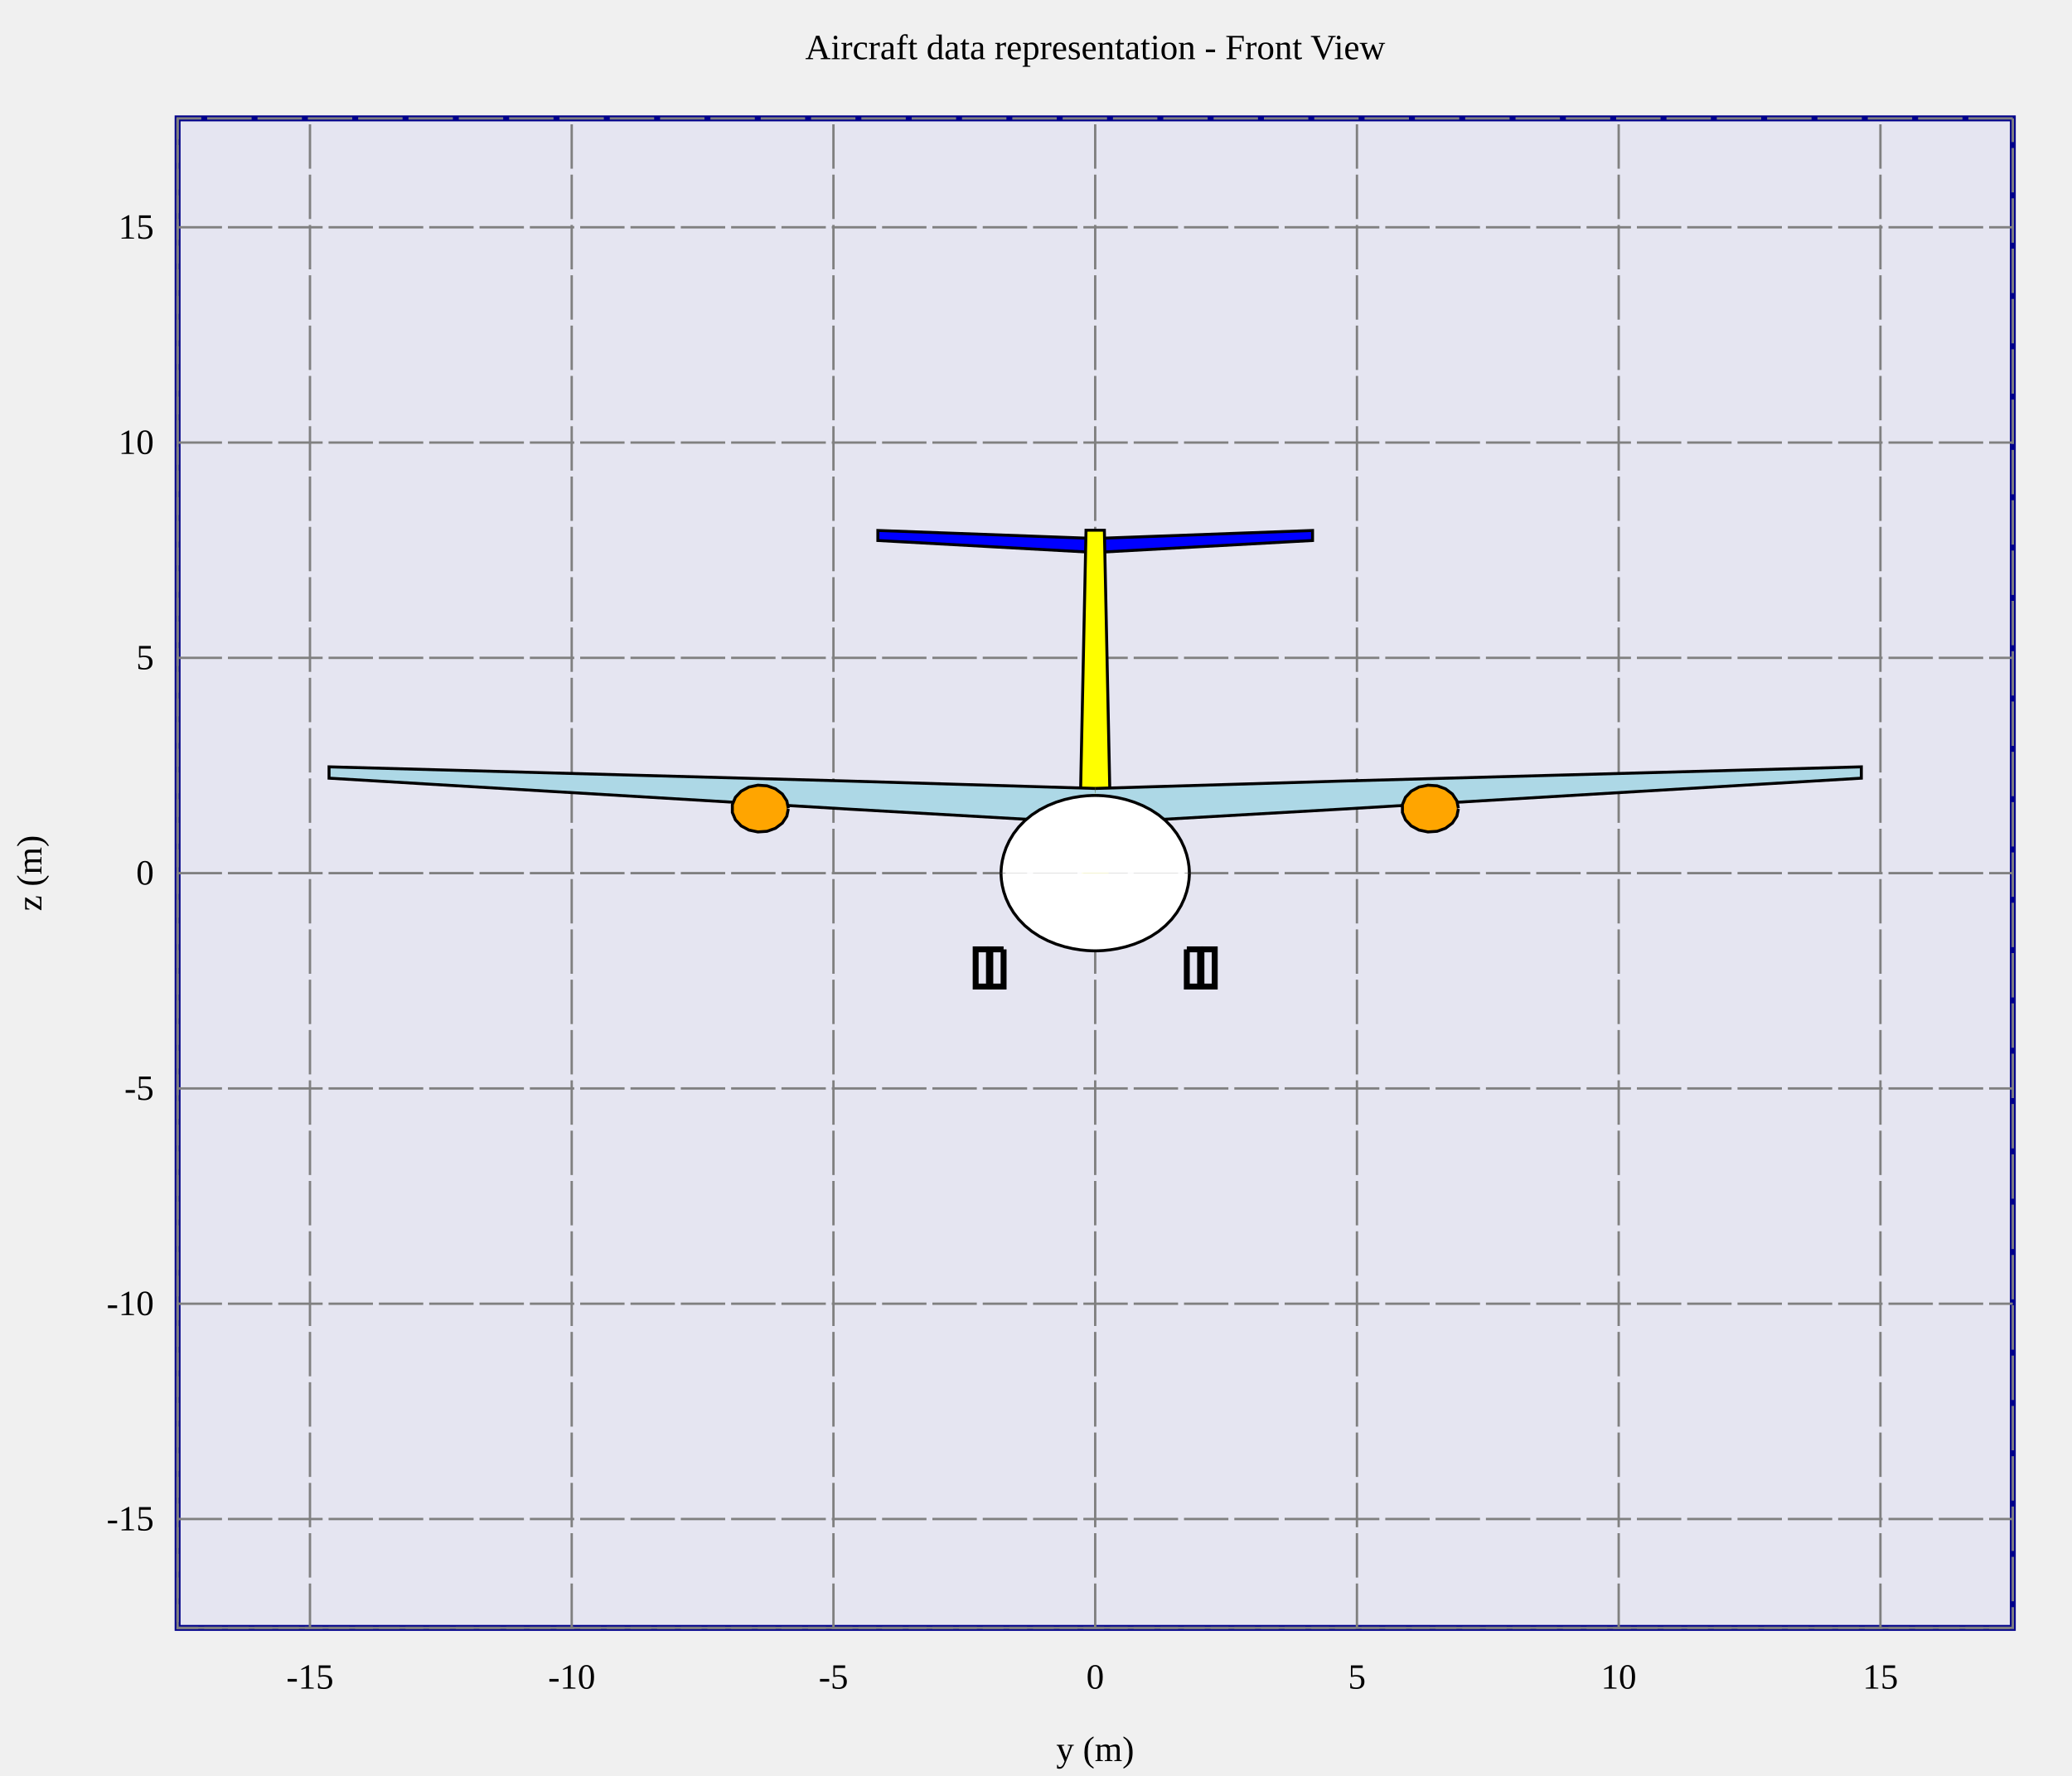
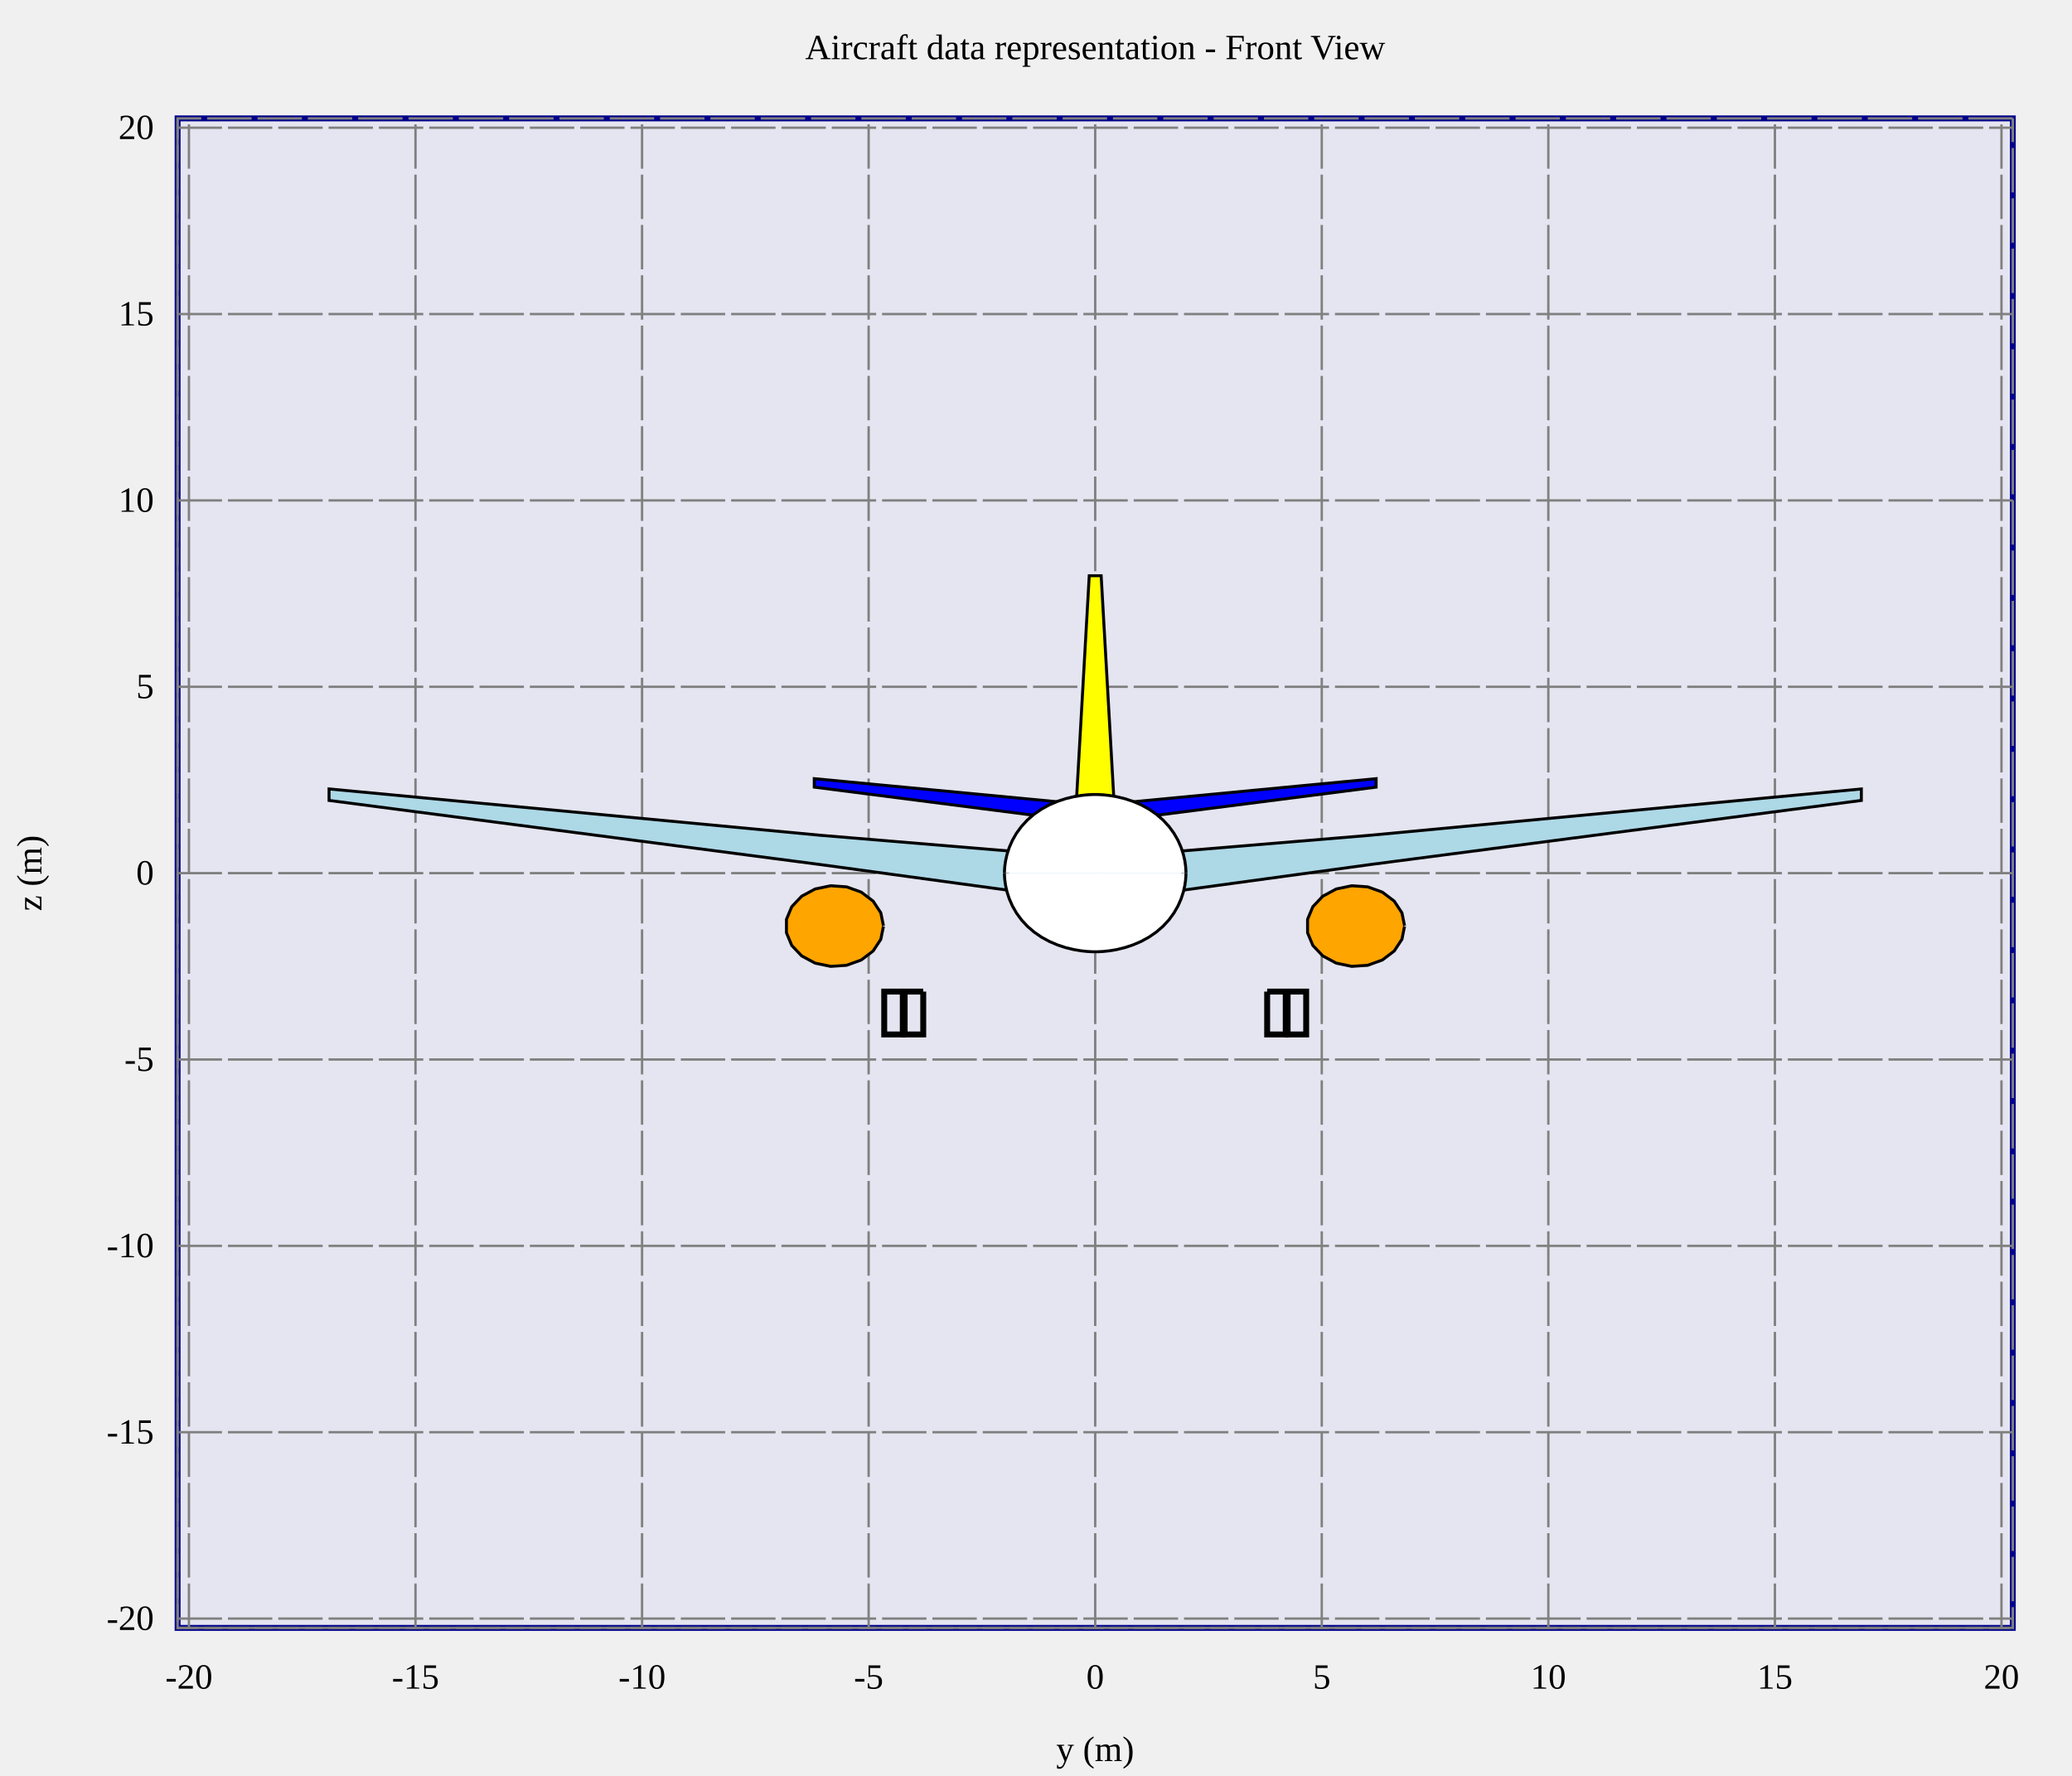
<svg xmlns="http://www.w3.org/2000/svg" id="svg" class="svg" width="700" height="600">
  <g id="page" width="700" height="600">
    <g id="graph" transform="translate(60,40)">
      <rect width="620" height="510" fill="blue" opacity="0.05" />
      <rect width="620" height="510" fill="none" opacity="1.0" style="stroke: darkblue; stroke-width: 2px;" />
      <g id="xAxis" class="axis" transform="translate(0,510)">
-         <g class="tick" transform="translate(44.71965,0)" style="opacity: 1;">
+         <g class="tick" transform="translate(3.826312,0)" style="opacity: 1;">
+           <line y2="-510" x2="0" style="fill: none; stroke: rgb(128, 128, 128); stroke-width: 0.8px; stroke-dasharray: 15px, 2px; font-style: normal; font-variant-caps: normal; font-weight: normal; font-size: 10px; line-height: normal; font-family: sans-serif; shape-rendering: geometricprecision;" />
+           <text dy=".71em" y="12" x="0" style="text-anchor: middle;">-20</text>
+         </g>
+         <g class="tick" transform="translate(80.36973,0)" style="opacity: 1;">
          <line y2="-510" x2="0" style="fill: none; stroke: rgb(128, 128, 128); stroke-width: 0.8px; stroke-dasharray: 15px, 2px; font-style: normal; font-variant-caps: normal; font-weight: normal; font-size: 10px; line-height: normal; font-family: sans-serif; shape-rendering: geometricprecision;" />
          <text dy=".71em" y="12" x="0" style="text-anchor: middle;">-15</text>
        </g>
-         <g class="tick" transform="translate(133.1464,0)" style="opacity: 1;">
+         <g class="tick" transform="translate(156.9132,0)" style="opacity: 1;">
          <line y2="-510" x2="0" style="fill: none; stroke: rgb(128, 128, 128); stroke-width: 0.8px; stroke-dasharray: 15px, 2px; font-style: normal; font-variant-caps: normal; font-weight: normal; font-size: 10px; line-height: normal; font-family: sans-serif; shape-rendering: geometricprecision;" />
          <text dy=".71em" y="12" x="0" style="text-anchor: middle;">-10</text>
        </g>
-         <g class="tick" transform="translate(221.5732,0)" style="opacity: 1;">
+         <g class="tick" transform="translate(233.4566,0)" style="opacity: 1;">
          <line y2="-510" x2="0" style="fill: none; stroke: rgb(128, 128, 128); stroke-width: 0.8px; stroke-dasharray: 15px, 2px; font-style: normal; font-variant-caps: normal; font-weight: normal; font-size: 10px; line-height: normal; font-family: sans-serif; shape-rendering: geometricprecision;" />
          <text dy=".71em" y="12" x="0" style="text-anchor: middle;">-5</text>
        </g>
        <g class="tick" transform="translate(310,0)" style="opacity: 1;">
          <line y2="-510" x2="0" style="fill: none; stroke: rgb(128, 128, 128); stroke-width: 0.8px; stroke-dasharray: 15px, 2px; font-style: normal; font-variant-caps: normal; font-weight: normal; font-size: 10px; line-height: normal; font-family: sans-serif; shape-rendering: geometricprecision;" />
          <text dy=".71em" y="12" x="0" style="text-anchor: middle;">0</text>
        </g>
-         <g class="tick" transform="translate(398.4268,0)" style="opacity: 1;">
+         <g class="tick" transform="translate(386.5434,0)" style="opacity: 1;">
          <line y2="-510" x2="0" style="fill: none; stroke: rgb(128, 128, 128); stroke-width: 0.8px; stroke-dasharray: 15px, 2px; font-style: normal; font-variant-caps: normal; font-weight: normal; font-size: 10px; line-height: normal; font-family: sans-serif; shape-rendering: geometricprecision;" />
          <text dy=".71em" y="12" x="0" style="text-anchor: middle;">5</text>
        </g>
-         <g class="tick" transform="translate(486.8536,0)" style="opacity: 1;">
+         <g class="tick" transform="translate(463.0868,0)" style="opacity: 1;">
          <line y2="-510" x2="0" style="fill: none; stroke: rgb(128, 128, 128); stroke-width: 0.8px; stroke-dasharray: 15px, 2px; font-style: normal; font-variant-caps: normal; font-weight: normal; font-size: 10px; line-height: normal; font-family: sans-serif; shape-rendering: geometricprecision;" />
          <text dy=".71em" y="12" x="0" style="text-anchor: middle;">10</text>
        </g>
-         <g class="tick" transform="translate(575.2803,0)" style="opacity: 1;">
+         <g class="tick" transform="translate(539.6303,0)" style="opacity: 1;">
          <line y2="-510" x2="0" style="fill: none; stroke: rgb(128, 128, 128); stroke-width: 0.8px; stroke-dasharray: 15px, 2px; font-style: normal; font-variant-caps: normal; font-weight: normal; font-size: 10px; line-height: normal; font-family: sans-serif; shape-rendering: geometricprecision;" />
          <text dy=".71em" y="12" x="0" style="text-anchor: middle;">15</text>
+         </g>
+         <g class="tick" transform="translate(616.1737,0)" style="opacity: 1;">
+           <line y2="-510" x2="0" style="fill: none; stroke: rgb(128, 128, 128); stroke-width: 0.8px; stroke-dasharray: 15px, 2px; font-style: normal; font-variant-caps: normal; font-weight: normal; font-size: 10px; line-height: normal; font-family: sans-serif; shape-rendering: geometricprecision;" />
+           <text dy=".71em" y="12" x="0" style="text-anchor: middle;">20</text>
        </g>
        <path class="domain" d="M0,-510V0H620V-510" style="fill: none; stroke: rgb(128, 128, 128); stroke-width: 0.8px; stroke-dasharray: 15px, 2px; font-style: normal; font-variant-caps: normal; font-weight: normal; font-size: 10px; line-height: normal; font-family: sans-serif; shape-rendering: geometricprecision;" />
      </g>
      <g id="yAxis" class="axis">
-         <g class="tick" transform="translate(0,473.2145)" style="opacity: 1;">
+         <g class="tick" transform="translate(0,506.8525)" style="opacity: 1;">
+           <line x2="620" y2="0" style="fill: none; stroke: rgb(128, 128, 128); stroke-dasharray: 15px, 2px; stroke-width: 0.8px; shape-rendering: geometricprecision;" />
+           <text dy=".32em" x="-8" y="0" style="text-anchor: end;">-20</text>
+         </g>
+         <g class="tick" transform="translate(0,443.8894)" style="opacity: 1;">
          <line x2="620" y2="0" style="fill: none; stroke: rgb(128, 128, 128); stroke-dasharray: 15px, 2px; stroke-width: 0.8px; shape-rendering: geometricprecision;" />
          <text dy=".32em" x="-8" y="0" style="text-anchor: end;">-15</text>
        </g>
-         <g class="tick" transform="translate(0,400.4763)" style="opacity: 1;">
+         <g class="tick" transform="translate(0,380.9263)" style="opacity: 1;">
          <line x2="620" y2="0" style="fill: none; stroke: rgb(128, 128, 128); stroke-dasharray: 15px, 2px; stroke-width: 0.8px; shape-rendering: geometricprecision;" />
          <text dy=".32em" x="-8" y="0" style="text-anchor: end;">-10</text>
        </g>
-         <g class="tick" transform="translate(0,327.7382)" style="opacity: 1;">
+         <g class="tick" transform="translate(0,317.9631)" style="opacity: 1;">
          <line x2="620" y2="0" style="fill: none; stroke: rgb(128, 128, 128); stroke-dasharray: 15px, 2px; stroke-width: 0.8px; shape-rendering: geometricprecision;" />
          <text dy=".32em" x="-8" y="0" style="text-anchor: end;">-5</text>
        </g>
        <g class="tick" transform="translate(0,255)" style="opacity: 1;">
          <line x2="620" y2="0" style="fill: none; stroke: rgb(128, 128, 128); stroke-dasharray: 15px, 2px; stroke-width: 0.8px; shape-rendering: geometricprecision;" />
          <text dy=".32em" x="-8" y="0" style="text-anchor: end;">0</text>
        </g>
-         <g class="tick" transform="translate(0,182.2618)" style="opacity: 1;">
+         <g class="tick" transform="translate(0,192.0369)" style="opacity: 1;">
          <line x2="620" y2="0" style="fill: none; stroke: rgb(128, 128, 128); stroke-dasharray: 15px, 2px; stroke-width: 0.8px; shape-rendering: geometricprecision;" />
          <text dy=".32em" x="-8" y="0" style="text-anchor: end;">5</text>
        </g>
-         <g class="tick" transform="translate(0,109.5237)" style="opacity: 1;">
+         <g class="tick" transform="translate(0,129.0737)" style="opacity: 1;">
          <line x2="620" y2="0" style="fill: none; stroke: rgb(128, 128, 128); stroke-dasharray: 15px, 2px; stroke-width: 0.8px; shape-rendering: geometricprecision;" />
          <text dy=".32em" x="-8" y="0" style="text-anchor: end;">10</text>
        </g>
-         <g class="tick" transform="translate(0,36.78552)" style="opacity: 1;">
+         <g class="tick" transform="translate(0,66.11059)" style="opacity: 1;">
          <line x2="620" y2="0" style="fill: none; stroke: rgb(128, 128, 128); stroke-dasharray: 15px, 2px; stroke-width: 0.8px; shape-rendering: geometricprecision;" />
          <text dy=".32em" x="-8" y="0" style="text-anchor: end;">15</text>
+         </g>
+         <g class="tick" transform="translate(0,3.14745)" style="opacity: 1;">
+           <line x2="620" y2="0" style="fill: none; stroke: rgb(128, 128, 128); stroke-dasharray: 15px, 2px; stroke-width: 0.8px; shape-rendering: geometricprecision;" />
+           <text dy=".32em" x="-8" y="0" style="text-anchor: end;">20</text>
        </g>
        <path class="domain" d="M620,0H0V510H620" style="fill: none; stroke: rgb(128, 128, 128); stroke-dasharray: 15px, 2px; stroke-width: 0.8px; shape-rendering: geometricprecision;" />
      </g>
      <g id="xy" class="xy">
-         <path id="line" d="M310,142.433L382.927,139.748L382.927,142.14L310,146.152" class="line" style="fill:none; stroke:black; stroke-width:2" />
-         <path id="area" d="M310,142.433L382.927,139.748L382.927,142.14L310,146.152L310,255L382.927,255L382.927,255L310,255Z" class="area" style="fill:blue;" opacity="1" />
+         <path id="line" d="M310,232.602L404.415,223.626L404.415,225.5L310,237.605" class="line" style="fill:none; stroke:black; stroke-width:2" />
+         <path id="area" d="M310,232.602L404.415,223.626L404.415,225.5L310,237.605L310,255L404.415,255L404.415,255L310,255Z" class="area" style="fill:blue;" opacity="1" />
      </g>
      <g id="xy" class="xy">
-         <path id="line" d="M310,142.433L237.073,139.748L237.073,142.14L310,146.152" class="line" style="fill:none; stroke:black; stroke-width:2" />
-         <path id="area" d="M310,142.433L237.073,139.748L237.073,142.14L310,146.152L310,255L237.073,255L237.073,255L310,255Z" class="area" style="fill:blue;" opacity="1" />
+         <path id="line" d="M310,232.602L215.585,223.626L215.585,225.5L310,237.605" class="line" style="fill:none; stroke:black; stroke-width:2" />
+         <path id="area" d="M310,232.602L215.585,223.626L215.585,225.5L310,237.605L310,255L215.585,255L215.585,255L310,255Z" class="area" style="fill:blue;" opacity="1" />
      </g>
      <g id="xy" class="xy">
-         <path id="line" d="M314.532,231.724L312.611,139.637L307.389,139.637L305.468,231.724" class="line" style="fill:none; stroke:black; stroke-width:2" />
-         <path id="area" d="M314.532,231.724L312.611,139.637L307.389,139.637L305.468,231.724L305.468,255L307.389,255L312.611,255L314.532,255Z" class="area" style="fill:yellow;" opacity="1" />
+         <path id="line" d="M315.751,228.933L311.541,155.015L308.459,155.015L304.249,228.933" class="line" style="fill:none; stroke:black; stroke-width:2" />
+         <path id="area" d="M315.751,228.933L311.541,155.015L308.459,155.015L304.249,228.933L304.249,255L308.459,255L311.541,255L315.751,255Z" class="area" style="fill:yellow;" opacity="1" />
      </g>
      <g id="xy" class="xy">
-         <path id="line" d="M310,226.88L393.521,224.381L568.333,219.599L568.333,222.444L393.521,232.854L310,237.634" class="line" style="fill:none; stroke:black; stroke-width:2" />
-         <path id="area" d="M310,226.88L393.521,224.381L568.333,219.599L568.333,222.444L393.521,232.854L310,237.634L310,255L393.521,255L568.333,255L568.333,255L393.521,255L310,255Z" class="area" style="fill:lightblue;" opacity="1" />
+         <path id="line" d="M310,250.45L402.8,242.715L568.333,227.102L568.333,229.998L402.8,251.609L310,264.289" class="line" style="fill:none; stroke:black; stroke-width:2" />
+         <path id="area" d="M310,250.45L402.8,242.715L568.333,227.102L568.333,229.998L402.8,251.609L310,264.289L310,255L402.8,255L568.333,255L568.333,255L402.8,255L310,255Z" class="area" style="fill:lightblue;" opacity="1" />
      </g>
      <g id="xy" class="xy">
-         <path id="line" d="M310,226.88L226.479,224.381L51.667,219.599L51.667,222.444L226.479,232.854L310,237.634" class="line" style="fill:none; stroke:black; stroke-width:2" />
-         <path id="area" d="M310,226.88L226.479,224.381L51.667,219.599L51.667,222.444L226.479,232.854L310,237.634L310,255L226.479,255L51.667,255L51.667,255L226.479,255L310,255Z" class="area" style="fill:lightblue;" opacity="1" />
+         <path id="line" d="M310,250.45L217.2,242.715L51.667,227.102L51.667,229.998L217.2,251.609L310,264.289" class="line" style="fill:none; stroke:black; stroke-width:2" />
+         <path id="area" d="M310,250.45L217.2,242.715L51.667,227.102L51.667,229.998L217.2,251.609L310,264.289L310,255L217.2,255L51.667,255L51.667,255L217.2,255L310,255Z" class="area" style="fill:lightblue;" opacity="1" />
      </g>
      <g id="xy" class="xy">
-         <path id="line" d="M278.697,255L278.713,254.141L278.818,252.742L279.09,250.94L279.589,248.856L280.36,246.6L281.436,244.27L282.833,241.952L284.551,239.717L286.577,237.628L288.881,235.732L291.421,234.066L294.137,232.653L296.956,231.504L299.788,230.619L302.531,229.984L305.064,229.574L307.255,229.351L308.955,229.264L310,229.251L310,229.251L311.045,229.264L312.745,229.351L314.936,229.574L317.469,229.984L320.212,230.619L323.044,231.504L325.863,232.653L328.579,234.066L331.119,235.732L333.423,237.628L335.449,239.717L337.167,241.952L338.564,244.27L339.64,246.6L340.411,248.856L340.91,250.94L341.182,252.742L341.287,254.141L341.303,255" class="line" style="fill:none; stroke:black; stroke-width:2" />
-         <path id="area" d="M278.697,255L278.713,254.141L278.818,252.742L279.09,250.94L279.589,248.856L280.36,246.6L281.436,244.27L282.833,241.952L284.551,239.717L286.577,237.628L288.881,235.732L291.421,234.066L294.137,232.653L296.956,231.504L299.788,230.619L302.531,229.984L305.064,229.574L307.255,229.351L308.955,229.264L310,229.251L310,229.251L311.045,229.264L312.745,229.351L314.936,229.574L317.469,229.984L320.212,230.619L323.044,231.504L325.863,232.653L328.579,234.066L331.119,235.732L333.423,237.628L335.449,239.717L337.167,241.952L338.564,244.27L339.64,246.6L340.411,248.856L340.91,250.94L341.182,252.742L341.287,254.141L341.303,255L341.303,255L341.287,255L341.182,255L340.91,255L340.411,255L339.64,255L338.564,255L337.167,255L335.449,255L333.423,255L331.119,255L328.579,255L325.863,255L323.044,255L320.212,255L317.469,255L314.936,255L312.745,255L311.045,255L310,255L310,255L308.955,255L307.255,255L305.064,255L302.531,255L299.788,255L296.956,255L294.137,255L291.421,255L288.881,255L286.577,255L284.551,255L282.833,255L281.436,255L280.36,255L279.589,255L279.09,255L278.818,255L278.713,255L278.697,255Z" class="area" style="fill:white;" opacity="1" />
+         <path id="line" d="M279.842,255L279.857,254.13L279.959,252.714L280.221,250.89L280.701,248.78L281.444,246.497L282.481,244.138L283.827,241.791L285.482,239.529L287.433,237.414L289.654,235.495L292.101,233.808L294.718,232.377L297.433,231.214L300.162,230.318L302.804,229.676L305.245,229.261L307.356,229.034L308.993,228.946L310,228.933L310,228.933L311.007,228.946L312.644,229.034L314.755,229.261L317.196,229.676L319.838,230.318L322.567,231.214L325.282,232.377L327.899,233.808L330.346,235.495L332.567,237.414L334.518,239.529L336.173,241.791L337.519,244.138L338.556,246.497L339.299,248.78L339.779,250.89L340.041,252.714L340.143,254.13L340.158,255" class="line" style="fill:none; stroke:black; stroke-width:2" />
+         <path id="area" d="M279.842,255L279.857,254.13L279.959,252.714L280.221,250.89L280.701,248.78L281.444,246.497L282.481,244.138L283.827,241.791L285.482,239.529L287.433,237.414L289.654,235.495L292.101,233.808L294.718,232.377L297.433,231.214L300.162,230.318L302.804,229.676L305.245,229.261L307.356,229.034L308.993,228.946L310,228.933L310,228.933L311.007,228.946L312.644,229.034L314.755,229.261L317.196,229.676L319.838,230.318L322.567,231.214L325.282,232.377L327.899,233.808L330.346,235.495L332.567,237.414L334.518,239.529L336.173,241.791L337.519,244.138L338.556,246.497L339.299,248.78L339.779,250.89L340.041,252.714L340.143,254.13L340.158,255L340.158,255L340.143,255L340.041,255L339.779,255L339.299,255L338.556,255L337.519,255L336.173,255L334.518,255L332.567,255L330.346,255L327.899,255L325.282,255L322.567,255L319.838,255L317.196,255L314.755,255L312.644,255L311.007,255L310,255L310,255L308.993,255L307.356,255L305.245,255L302.804,255L300.162,255L297.433,255L294.718,255L292.101,255L289.654,255L287.433,255L285.482,255L283.827,255L282.481,255L281.444,255L280.701,255L280.221,255L279.959,255L279.857,255L279.842,255Z" class="area" style="fill:white;" opacity="1" />
      </g>
      <g id="xy" class="xy">
-         <path id="line" d="M341.303,255L341.287,255.859L341.182,257.258L340.91,259.06L340.411,261.144L339.64,263.4L338.564,265.73L337.167,268.048L335.449,270.283L333.423,272.372L331.119,274.268L328.579,275.934L325.863,277.347L323.044,278.496L320.212,279.381L317.469,280.016L314.936,280.426L312.745,280.649L311.045,280.736L310,280.749L310,280.749L308.955,280.736L307.255,280.649L305.064,280.426L302.531,280.016L299.788,279.381L296.956,278.496L294.137,277.347L291.421,275.934L288.881,274.268L286.577,272.372L284.551,270.283L282.833,268.048L281.436,265.73L280.36,263.4L279.589,261.144L279.09,259.06L278.818,257.258L278.713,255.859L278.697,255" class="line" style="fill:none; stroke:black; stroke-width:2" />
-         <path id="area" d="M341.303,255L341.287,255.859L341.182,257.258L340.91,259.06L340.411,261.144L339.64,263.4L338.564,265.73L337.167,268.048L335.449,270.283L333.423,272.372L331.119,274.268L328.579,275.934L325.863,277.347L323.044,278.496L320.212,279.381L317.469,280.016L314.936,280.426L312.745,280.649L311.045,280.736L310,280.749L310,280.749L308.955,280.736L307.255,280.649L305.064,280.426L302.531,280.016L299.788,279.381L296.956,278.496L294.137,277.347L291.421,275.934L288.881,274.268L286.577,272.372L284.551,270.283L282.833,268.048L281.436,265.73L280.36,263.4L279.589,261.144L279.09,259.06L278.818,257.258L278.713,255.859L278.697,255L278.697,255L278.713,255L278.818,255L279.09,255L279.589,255L280.36,255L281.436,255L282.833,255L284.551,255L286.577,255L288.881,255L291.421,255L294.137,255L296.956,255L299.788,255L302.531,255L305.064,255L307.255,255L308.955,255L310,255L310,255L311.045,255L312.745,255L314.936,255L317.469,255L320.212,255L323.044,255L325.863,255L328.579,255L331.119,255L333.423,255L335.449,255L337.167,255L338.564,255L339.64,255L340.411,255L340.91,255L341.182,255L341.287,255L341.303,255Z" class="area" style="fill:white;" opacity="1" />
+         <path id="line" d="M340.158,255L340.143,255.87L340.041,257.286L339.779,259.11L339.299,261.22L338.556,263.503L337.519,265.862L336.173,268.209L334.518,270.471L332.567,272.586L330.346,274.505L327.899,276.192L325.282,277.623L322.567,278.786L319.838,279.682L317.196,280.324L314.755,280.739L312.644,280.966L311.007,281.054L310,281.067L310,281.067L308.993,281.054L307.356,280.966L305.245,280.739L302.804,280.324L300.162,279.682L297.433,278.786L294.718,277.623L292.101,276.192L289.654,274.505L287.433,272.586L285.482,270.471L283.827,268.209L282.481,265.862L281.444,263.503L280.701,261.22L280.221,259.11L279.959,257.286L279.857,255.87L279.842,255" class="line" style="fill:none; stroke:black; stroke-width:2" />
+         <path id="area" d="M340.158,255L340.143,255.87L340.041,257.286L339.779,259.11L339.299,261.22L338.556,263.503L337.519,265.862L336.173,268.209L334.518,270.471L332.567,272.586L330.346,274.505L327.899,276.192L325.282,277.623L322.567,278.786L319.838,279.682L317.196,280.324L314.755,280.739L312.644,280.966L311.007,281.054L310,281.067L310,281.067L308.993,281.054L307.356,280.966L305.245,280.739L302.804,280.324L300.162,279.682L297.433,278.786L294.718,277.623L292.101,276.192L289.654,274.505L287.433,272.586L285.482,270.471L283.827,268.209L282.481,265.862L281.444,263.503L280.701,261.22L280.221,259.11L279.959,257.286L279.857,255.87L279.842,255L279.842,255L279.857,255L279.959,255L280.221,255L280.701,255L281.444,255L282.481,255L283.827,255L285.482,255L287.433,255L289.654,255L292.101,255L294.718,255L297.433,255L300.162,255L302.804,255L305.245,255L307.356,255L308.993,255L310,255L310,255L311.007,255L312.644,255L314.755,255L317.196,255L319.838,255L322.567,255L325.282,255L327.899,255L330.346,255L332.567,255L334.518,255L336.173,255L337.519,255L338.556,255L339.299,255L339.779,255L340.041,255L340.143,255L340.158,255Z" class="area" style="fill:white;" opacity="1" />
      </g>
      <g id="xy" class="xy">
-         <path id="line" d="M340.949,280.749L345.441,280.749L345.441,293.313L340.949,293.313L340.949,280.749" class="line" style="fill:none; stroke:black; stroke-width:2" />
+         <path id="line" d="M368.096,295.019L374.373,295.019L374.373,309.501L368.096,309.501L368.096,295.019" class="line" style="fill:none; stroke:black; stroke-width:2" />
      </g>
      <g id="xy" class="xy">
-         <path id="line" d="M279.051,280.749L274.559,280.749L274.559,293.313L279.051,293.313L279.051,280.749" class="line" style="fill:none; stroke:black; stroke-width:2" />
+         <path id="line" d="M251.904,295.019L245.627,295.019L245.627,309.501L251.904,309.501L251.904,295.019" class="line" style="fill:none; stroke:black; stroke-width:2" />
      </g>
      <g id="xy" class="xy">
-         <path id="line" d="M345.891,280.749L350.383,280.749L350.383,293.313L345.891,293.313L345.891,280.749" class="line" style="fill:none; stroke:black; stroke-width:2" />
+         <path id="line" d="M375.001,295.019L381.277,295.019L381.277,309.501L375.001,309.501L375.001,295.019" class="line" style="fill:none; stroke:black; stroke-width:2" />
      </g>
      <g id="xy" class="xy">
-         <path id="line" d="M274.109,280.749L269.617,280.749L269.617,293.313L274.109,293.313L274.109,280.749" class="line" style="fill:none; stroke:black; stroke-width:2" />
+         <path id="line" d="M244.999,295.019L238.723,295.019L238.723,309.501L244.999,309.501L244.999,295.019" class="line" style="fill:none; stroke:black; stroke-width:2" />
      </g>
      <g id="xy" class="xy">
-         <path id="line" d="M432.206,233.179L431.717,230.77L430.304,228.622L428.119,226.967L425.4,225.986L422.441,225.785L419.563,226.384L417.078,227.72L415.254,229.647L414.29,231.957L414.29,234.4L415.254,236.71L417.078,238.637L419.563,239.973L422.441,240.573L425.4,240.371L428.119,239.39L430.304,237.736L431.717,235.588L432.206,233.179" class="line" style="fill:none; stroke:black; stroke-width:2" />
-         <path id="area" d="M432.206,233.179L431.717,230.77L430.304,228.622L428.119,226.967L425.4,225.986L422.441,225.785L419.563,226.384L417.078,227.72L415.254,229.647L414.29,231.957L414.29,234.4L415.254,236.71L417.078,238.637L419.563,239.973L422.441,240.573L425.4,240.371L428.119,239.39L430.304,237.736L431.717,235.588L432.206,233.179L432.206,255L431.717,255L430.304,255L428.119,255L425.4,255L422.441,255L419.563,255L417.078,255L415.254,255L414.29,255L414.29,255L415.254,255L417.078,255L419.563,255L422.441,255L425.4,255L428.119,255L430.304,255L431.717,255L432.206,255Z" class="area" style="fill:orange;" opacity="1" />
+         <path id="line" d="M414.023,272.882L413.156,268.609L410.649,264.799L406.775,261.865L401.952,260.125L396.704,259.767L391.599,260.831L387.19,263.2L383.955,266.618L382.246,270.716L382.246,275.047L383.955,279.145L387.19,282.563L391.599,284.932L396.704,285.996L401.952,285.638L406.775,283.898L410.649,280.964L413.156,277.154L414.023,272.882" class="line" style="fill:none; stroke:black; stroke-width:2" />
+         <path id="area" d="M414.023,272.882L413.156,268.609L410.649,264.799L406.775,261.865L401.952,260.125L396.704,259.767L391.599,260.831L387.19,263.2L383.955,266.618L382.246,270.716L382.246,275.047L383.955,279.145L387.19,282.563L391.599,284.932L396.704,285.996L401.952,285.638L406.775,283.898L410.649,280.964L413.156,277.154L414.023,272.882L414.023,255L413.156,255L410.649,255L406.775,255L401.952,255L396.704,255L391.599,255L387.19,255L383.955,255L382.246,255L382.246,255L383.955,255L387.19,255L391.599,255L396.704,255L401.952,255L406.775,255L410.649,255L413.156,255L414.023,255Z" class="area" style="fill:orange;" opacity="1" />
      </g>
      <g id="xy" class="xy">
-         <path id="line" d="M205.833,233.179L205.345,230.77L203.931,228.622L201.747,226.967L199.028,225.986L196.069,225.785L193.191,226.384L190.705,227.72L188.881,229.647L187.917,231.957L187.917,234.4L188.881,236.71L190.705,238.637L193.191,239.973L196.069,240.573L199.028,240.371L201.747,239.39L203.931,237.736L205.345,235.588L205.833,233.179" class="line" style="fill:none; stroke:black; stroke-width:2" />
-         <path id="area" d="M205.833,233.179L205.345,230.77L203.931,228.622L201.747,226.967L199.028,225.986L196.069,225.785L193.191,226.384L190.705,227.72L188.881,229.647L187.917,231.957L187.917,234.4L188.881,236.71L190.705,238.637L193.191,239.973L196.069,240.573L199.028,240.371L201.747,239.39L203.931,237.736L205.345,235.588L205.833,233.179L205.833,255L205.345,255L203.931,255L201.747,255L199.028,255L196.069,255L193.191,255L190.705,255L188.881,255L187.917,255L187.917,255L188.881,255L190.705,255L193.191,255L196.069,255L199.028,255L201.747,255L203.931,255L205.345,255L205.833,255Z" class="area" style="fill:orange;" opacity="1" />
+         <path id="line" d="M237.973,272.882L237.106,268.609L234.599,264.799L230.725,261.865L225.902,260.125L220.654,259.767L215.549,260.831L211.14,263.2L207.906,266.618L206.196,270.716L206.196,275.047L207.906,279.145L211.14,282.563L215.549,284.932L220.654,285.996L225.902,285.638L230.725,283.898L234.599,280.964L237.106,277.154L237.973,272.882" class="line" style="fill:none; stroke:black; stroke-width:2" />
+         <path id="area" d="M237.973,272.882L237.106,268.609L234.599,264.799L230.725,261.865L225.902,260.125L220.654,259.767L215.549,260.831L211.14,263.2L207.906,266.618L206.196,270.716L206.196,275.047L207.906,279.145L211.14,282.563L215.549,284.932L220.654,285.996L225.902,285.638L230.725,283.898L234.599,280.964L237.106,277.154L237.973,272.882L237.973,255L237.106,255L234.599,255L230.725,255L225.902,255L220.654,255L215.549,255L211.14,255L207.906,255L206.196,255L206.196,255L207.906,255L211.14,255L215.549,255L220.654,255L225.902,255L230.725,255L234.599,255L237.106,255L237.973,255Z" class="area" style="fill:orange;" opacity="1" />
      </g>
    </g>
  </g>
  <text class="x label" text-anchor="middle" x="370" y="595">y (m)</text>
  <text class="y label" text-anchor="middle" x="-295" y="5" dy=".75em" transform="rotate(-90)">z (m)</text>
  <text class="title" text-anchor="middle" x="370" y="20">Aircraft data representation - Front View</text>
</svg>
